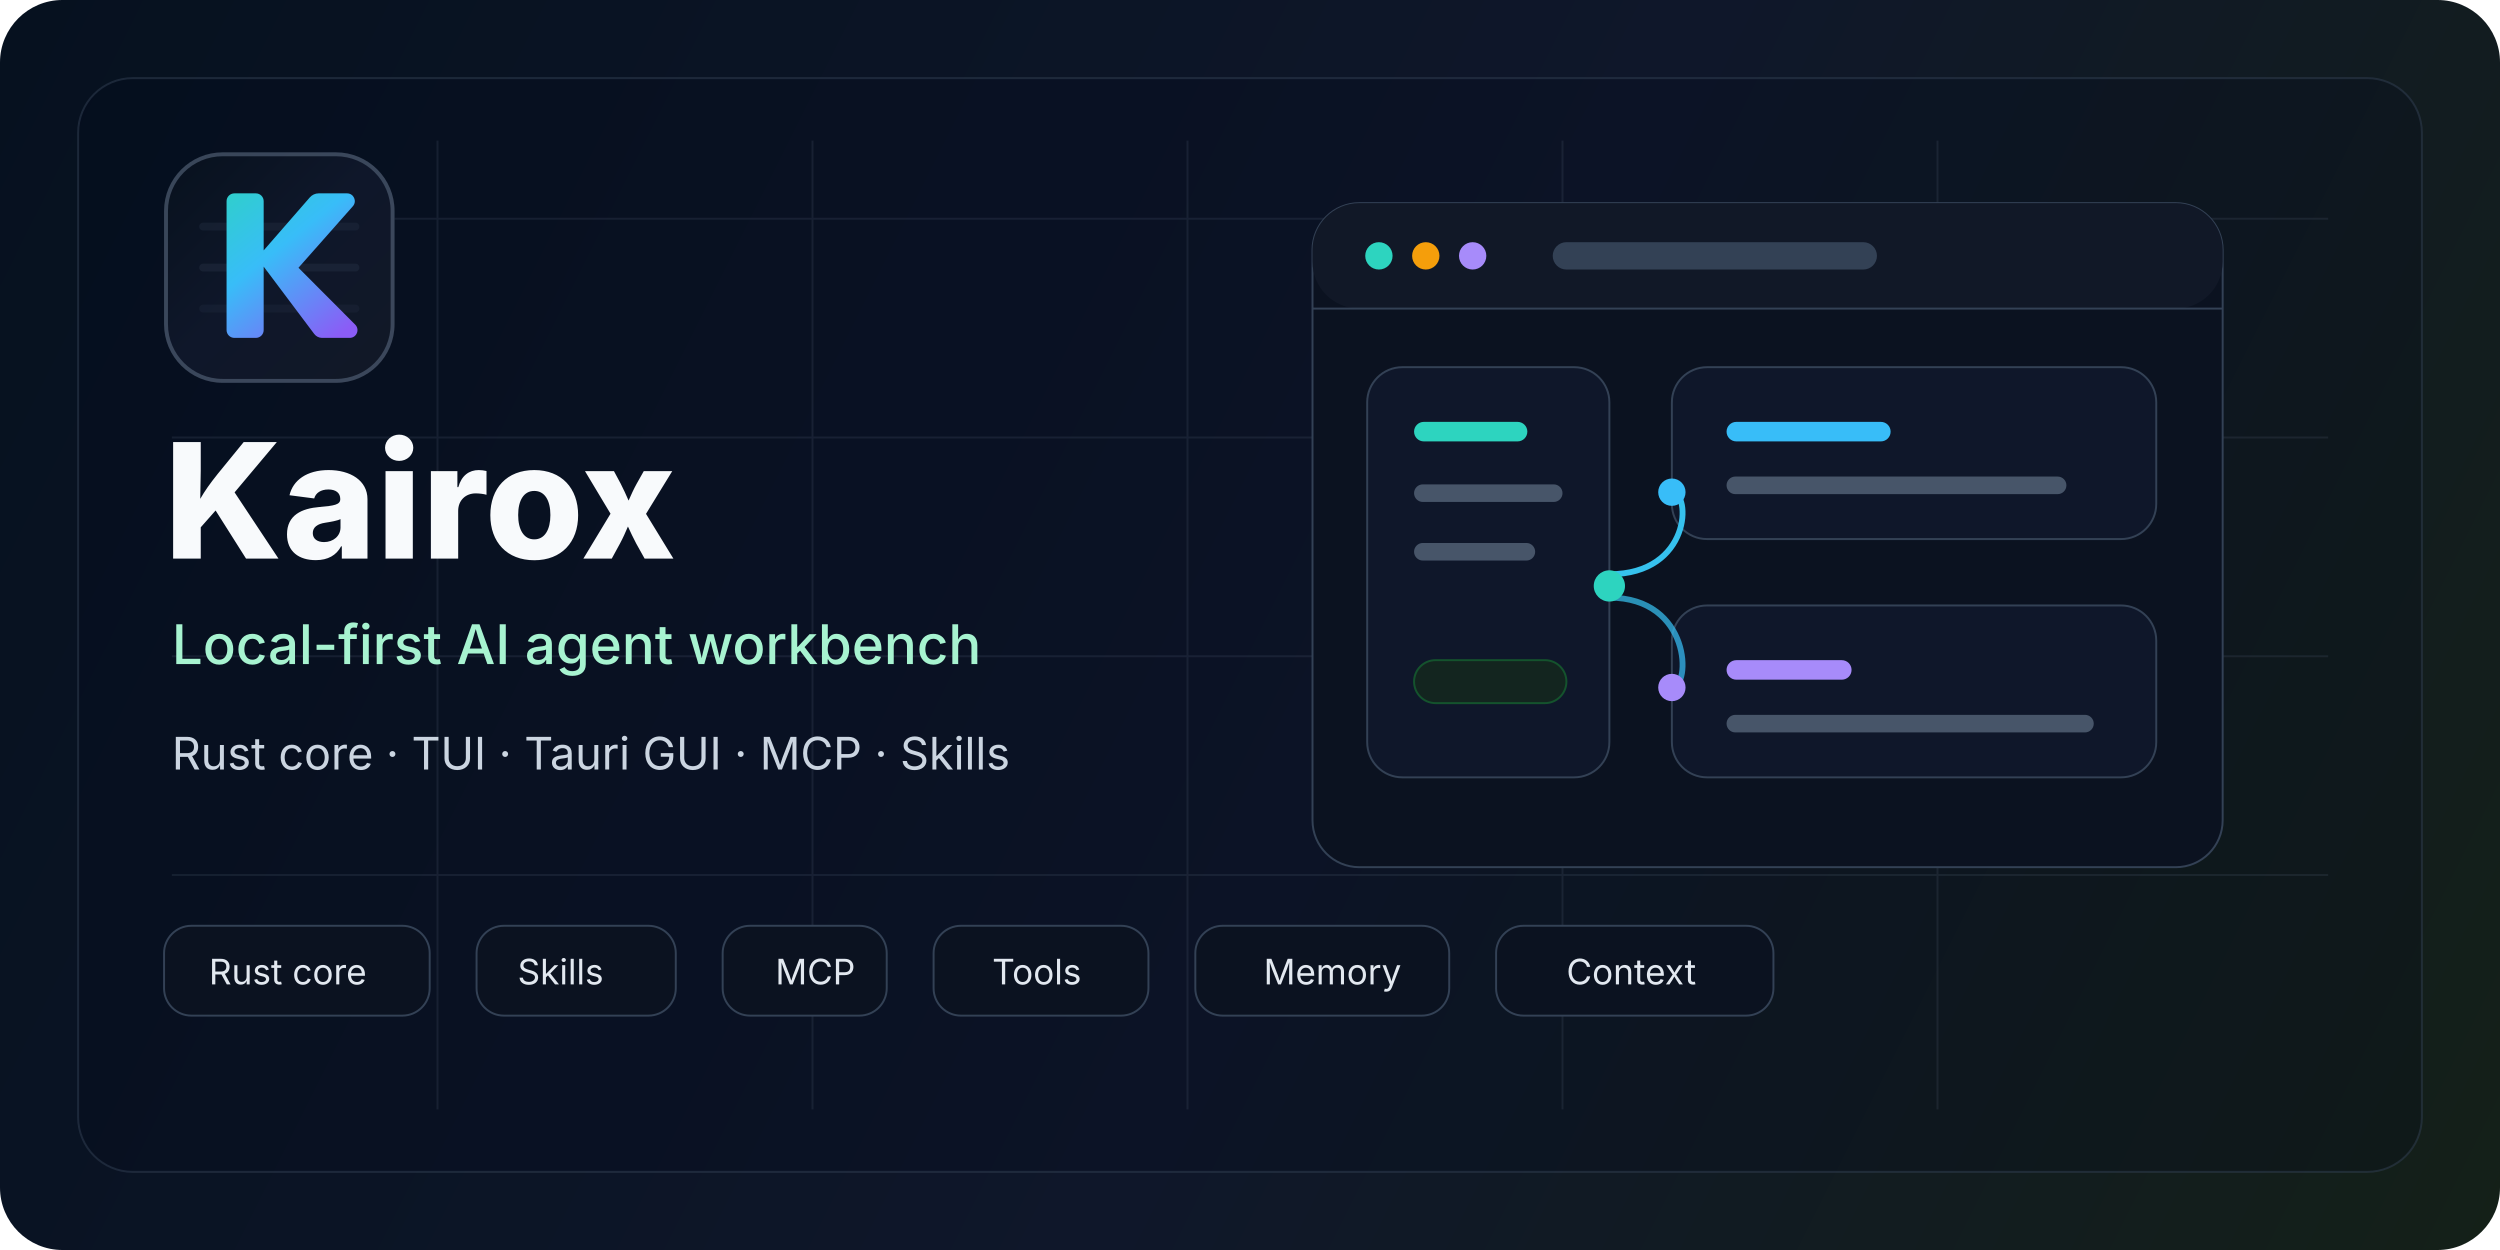
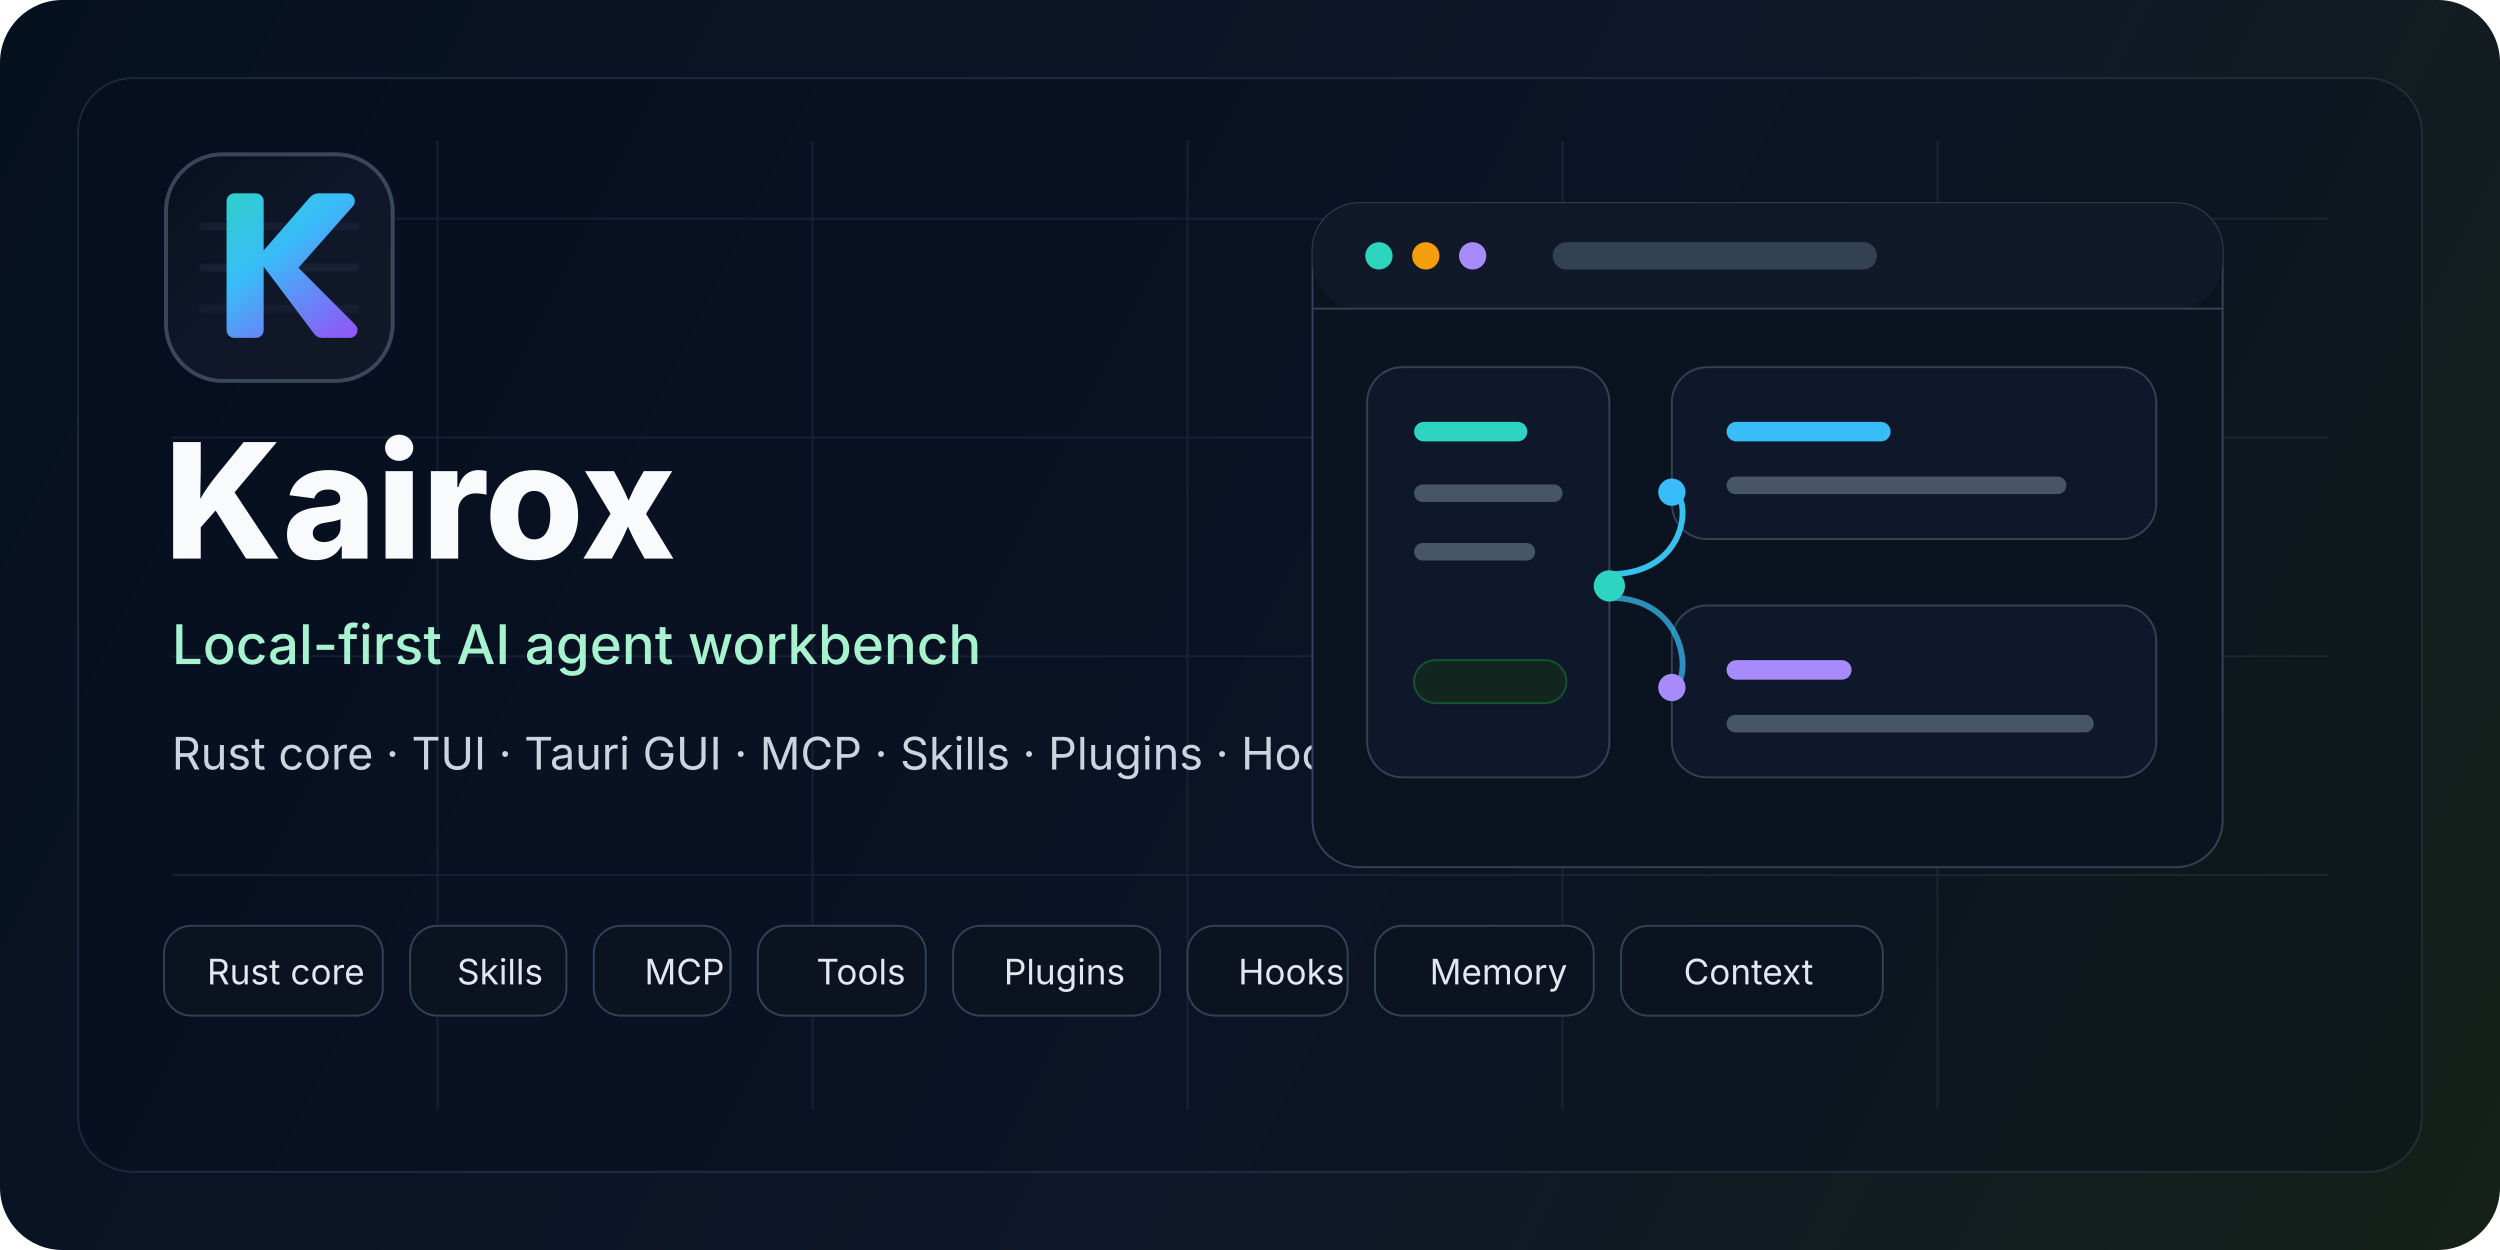
<svg xmlns="http://www.w3.org/2000/svg" width="1280" height="640" viewBox="0 0 1280 640" fill="none" role="img" aria-labelledby="title desc">
  <defs>
    <linearGradient id="bannerBg" x1="0" y1="0" x2="1280" y2="640" gradientUnits="userSpaceOnUse">
      <stop stop-color="#06111F" />
      <stop offset="0.55" stop-color="#0F172A" />
      <stop offset="1" stop-color="#142018" />
    </linearGradient>
    <linearGradient id="tile" x1="88" y1="72" x2="198" y2="182" gradientUnits="userSpaceOnUse">
      <stop stop-color="#07111D" />
      <stop offset="0.52" stop-color="#0F172A" />
      <stop offset="1" stop-color="#111827" />
    </linearGradient>
    <linearGradient id="mark" x1="111" y1="88" x2="176" y2="170" gradientUnits="userSpaceOnUse">
      <stop stop-color="#2DD4BF" />
      <stop offset="0.48" stop-color="#38BDF8" />
      <stop offset="1" stop-color="#8B5CF6" />
    </linearGradient>
    <linearGradient id="lineAccent" x1="670" y1="128" x2="1110" y2="468" gradientUnits="userSpaceOnUse">
      <stop stop-color="#2DD4BF" />
      <stop offset="0.52" stop-color="#38BDF8" />
      <stop offset="1" stop-color="#A78BFA" />
    </linearGradient>
  </defs>
  <rect width="1280" height="640" rx="32" fill="url(#bannerBg)" />
  <rect x="40" y="40" width="1200" height="560" rx="28" fill="#020617" fill-opacity="0.22" stroke="#334155" stroke-opacity="0.5" />
  <g opacity="0.16" stroke="#64748B" stroke-width="1">
    <path d="M88 112H1192" />
    <path d="M88 224H1192" />
    <path d="M88 336H1192" />
    <path d="M88 448H1192" />
    <path d="M224 72V568" />
    <path d="M416 72V568" />
    <path d="M608 72V568" />
    <path d="M800 72V568" />
    <path d="M992 72V568" />
  </g>
  <g aria-label="Kairox mark">
    <rect x="84" y="78" width="118" height="118" rx="30" fill="url(#tile)" />
    <rect x="85" y="79" width="116" height="116" rx="29" stroke="#475569" stroke-opacity="0.78" stroke-width="2" />
    <path d="M104 116H182" stroke="#1E293B" stroke-width="4" stroke-linecap="round" opacity="0.52" />
    <path d="M104 137H182" stroke="#1E293B" stroke-width="4" stroke-linecap="round" opacity="0.62" />
    <path d="M104 158H182" stroke="#1E293B" stroke-width="4" stroke-linecap="round" opacity="0.4" />
    <path d="M116 103C116 100.791 117.791 99 120 99H131C133.209 99 135 100.791 135 103V128.2L158.6 101.1C159.74 99.79 161.392 99 163.128 99H177.7C181.114 99 182.931 103.036 180.67 105.593L152.815 137.095L181.858 166.206C184.368 168.722 182.585 173 179.03 173H164.901C163.325 173 161.841 172.258 160.894 170.998L135 136.51V169C135 171.209 133.209 173 131 173H120C117.791 173 116 171.209 116 169V103Z" fill="url(#mark)" />
  </g>
  <g aria-label="Kairox title">
    <text x="84" y="286" fill="#F8FAFC" font-size="82" font-family="-apple-system, BlinkMacSystemFont, 'Segoe UI', sans-serif" font-weight="760">Kairox</text>
    <text x="88" y="340" fill="#A7F3D0" font-size="28" font-family="-apple-system, BlinkMacSystemFont, 'Segoe UI', sans-serif" font-weight="520">Local-first AI agent workbench</text>
-     <text x="88" y="394" fill="#CBD5E1" font-size="23" font-family="-apple-system, BlinkMacSystemFont, 'Segoe UI', sans-serif">Rust core · TUI · Tauri GUI · MCP · Skills</text>
+     <text x="88" y="394" fill="#CBD5E1" font-size="23" font-family="-apple-system, BlinkMacSystemFont, 'Segoe UI', sans-serif">Rust core · TUI · Tauri GUI · MCP · Skills · Plugins · Hooks</text>
  </g>
  <g aria-label="Workbench preview">
    <rect x="672" y="104" width="466" height="340" rx="24" fill="#0B1220" stroke="#334155" />
    <rect x="672" y="104" width="466" height="54" rx="24" fill="#111827" />
    <path d="M672 158H1138" stroke="#334155" />
    <circle cx="706" cy="131" r="7" fill="#2DD4BF" />
    <circle cx="730" cy="131" r="7" fill="#F59E0B" />
    <circle cx="754" cy="131" r="7" fill="#A78BFA" />
    <rect x="795" y="124" width="166" height="14" rx="7" fill="#334155" />
    <rect x="700" y="188" width="124" height="210" rx="18" fill="#0F172A" stroke="#334155" />
    <rect x="724" y="216" width="58" height="10" rx="5" fill="#2DD4BF" />
    <rect x="724" y="248" width="76" height="9" rx="4.5" fill="#475569" />
    <rect x="724" y="278" width="62" height="9" rx="4.5" fill="#475569" />
    <rect x="724" y="338" width="78" height="22" rx="11" fill="#13251F" stroke="#14532D" />
    <rect x="856" y="188" width="248" height="88" rx="18" fill="#0F172A" stroke="#334155" />
    <rect x="884" y="216" width="84" height="10" rx="5" fill="#38BDF8" />
    <rect x="884" y="244" width="174" height="9" rx="4.5" fill="#475569" />
    <rect x="856" y="310" width="248" height="88" rx="18" fill="#0F172A" stroke="#334155" />
    <rect x="884" y="338" width="64" height="10" rx="5" fill="#A78BFA" />
    <rect x="884" y="366" width="188" height="9" rx="4.5" fill="#475569" />
    <path d="M824 294C866 294 866 252 856 252" stroke="url(#lineAccent)" stroke-width="3" stroke-linecap="round" />
    <path d="M824 306C866 306 866 352 856 352" stroke="url(#lineAccent)" stroke-width="3" stroke-linecap="round" opacity="0.72" />
    <circle cx="824" cy="300" r="8" fill="#2DD4BF" />
    <circle cx="856" cy="252" r="7" fill="#38BDF8" />
    <circle cx="856" cy="352" r="7" fill="#A78BFA" />
  </g>
  <g aria-label="Capability labels">
-     <rect x="84" y="474" width="136" height="46" rx="14" fill="#0B1220" stroke="#334155" />
-     <text x="107" y="504" fill="#E2E8F0" font-size="18" font-family="-apple-system, BlinkMacSystemFont, 'Segoe UI', sans-serif">Rust core</text>
-     <rect x="244" y="474" width="102" height="46" rx="14" fill="#0B1220" stroke="#334155" />
-     <text x="265" y="504" fill="#E2E8F0" font-size="18" font-family="-apple-system, BlinkMacSystemFont, 'Segoe UI', sans-serif">Skills</text>
-     <rect x="370" y="474" width="84" height="46" rx="14" fill="#0B1220" stroke="#334155" />
-     <text x="397" y="504" fill="#E2E8F0" font-size="18" font-family="-apple-system, BlinkMacSystemFont, 'Segoe UI', sans-serif">MCP</text>
-     <rect x="478" y="474" width="110" height="46" rx="14" fill="#0B1220" stroke="#334155" />
-     <text x="508" y="504" fill="#E2E8F0" font-size="18" font-family="-apple-system, BlinkMacSystemFont, 'Segoe UI', sans-serif">Tools</text>
-     <rect x="612" y="474" width="130" height="46" rx="14" fill="#0B1220" stroke="#334155" />
-     <text x="647" y="504" fill="#E2E8F0" font-size="18" font-family="-apple-system, BlinkMacSystemFont, 'Segoe UI', sans-serif">Memory</text>
-     <rect x="766" y="474" width="142" height="46" rx="14" fill="#0B1220" stroke="#334155" />
-     <text x="802" y="504" fill="#E2E8F0" font-size="18" font-family="-apple-system, BlinkMacSystemFont, 'Segoe UI', sans-serif">Context</text>
+     <rect x="84" y="474" width="112" height="46" rx="14" fill="#0B1220" stroke="#334155" />
+     <text x="106" y="504" fill="#E2E8F0" font-size="18" font-family="-apple-system, BlinkMacSystemFont, 'Segoe UI', sans-serif">Rust core</text>
+     <rect x="210" y="474" width="80" height="46" rx="14" fill="#0B1220" stroke="#334155" />
+     <text x="234" y="504" fill="#E2E8F0" font-size="18" font-family="-apple-system, BlinkMacSystemFont, 'Segoe UI', sans-serif">Skills</text>
+     <rect x="304" y="474" width="70" height="46" rx="14" fill="#0B1220" stroke="#334155" />
+     <text x="330" y="504" fill="#E2E8F0" font-size="18" font-family="-apple-system, BlinkMacSystemFont, 'Segoe UI', sans-serif">MCP</text>
+     <rect x="388" y="474" width="86" height="46" rx="14" fill="#0B1220" stroke="#334155" />
+     <text x="418" y="504" fill="#E2E8F0" font-size="18" font-family="-apple-system, BlinkMacSystemFont, 'Segoe UI', sans-serif">Tools</text>
+     <rect x="488" y="474" width="106" height="46" rx="14" fill="#0B1220" stroke="#334155" />
+     <text x="514" y="504" fill="#E2E8F0" font-size="18" font-family="-apple-system, BlinkMacSystemFont, 'Segoe UI', sans-serif">Plugins</text>
+     <rect x="608" y="474" width="82" height="46" rx="14" fill="#0B1220" stroke="#334155" />
+     <text x="634" y="504" fill="#E2E8F0" font-size="18" font-family="-apple-system, BlinkMacSystemFont, 'Segoe UI', sans-serif">Hooks</text>
+     <rect x="704" y="474" width="112" height="46" rx="14" fill="#0B1220" stroke="#334155" />
+     <text x="732" y="504" fill="#E2E8F0" font-size="18" font-family="-apple-system, BlinkMacSystemFont, 'Segoe UI', sans-serif">Memory</text>
+     <rect x="830" y="474" width="134" height="46" rx="14" fill="#0B1220" stroke="#334155" />
+     <text x="862" y="504" fill="#E2E8F0" font-size="18" font-family="-apple-system, BlinkMacSystemFont, 'Segoe UI', sans-serif">Context</text>
  </g>
</svg>
